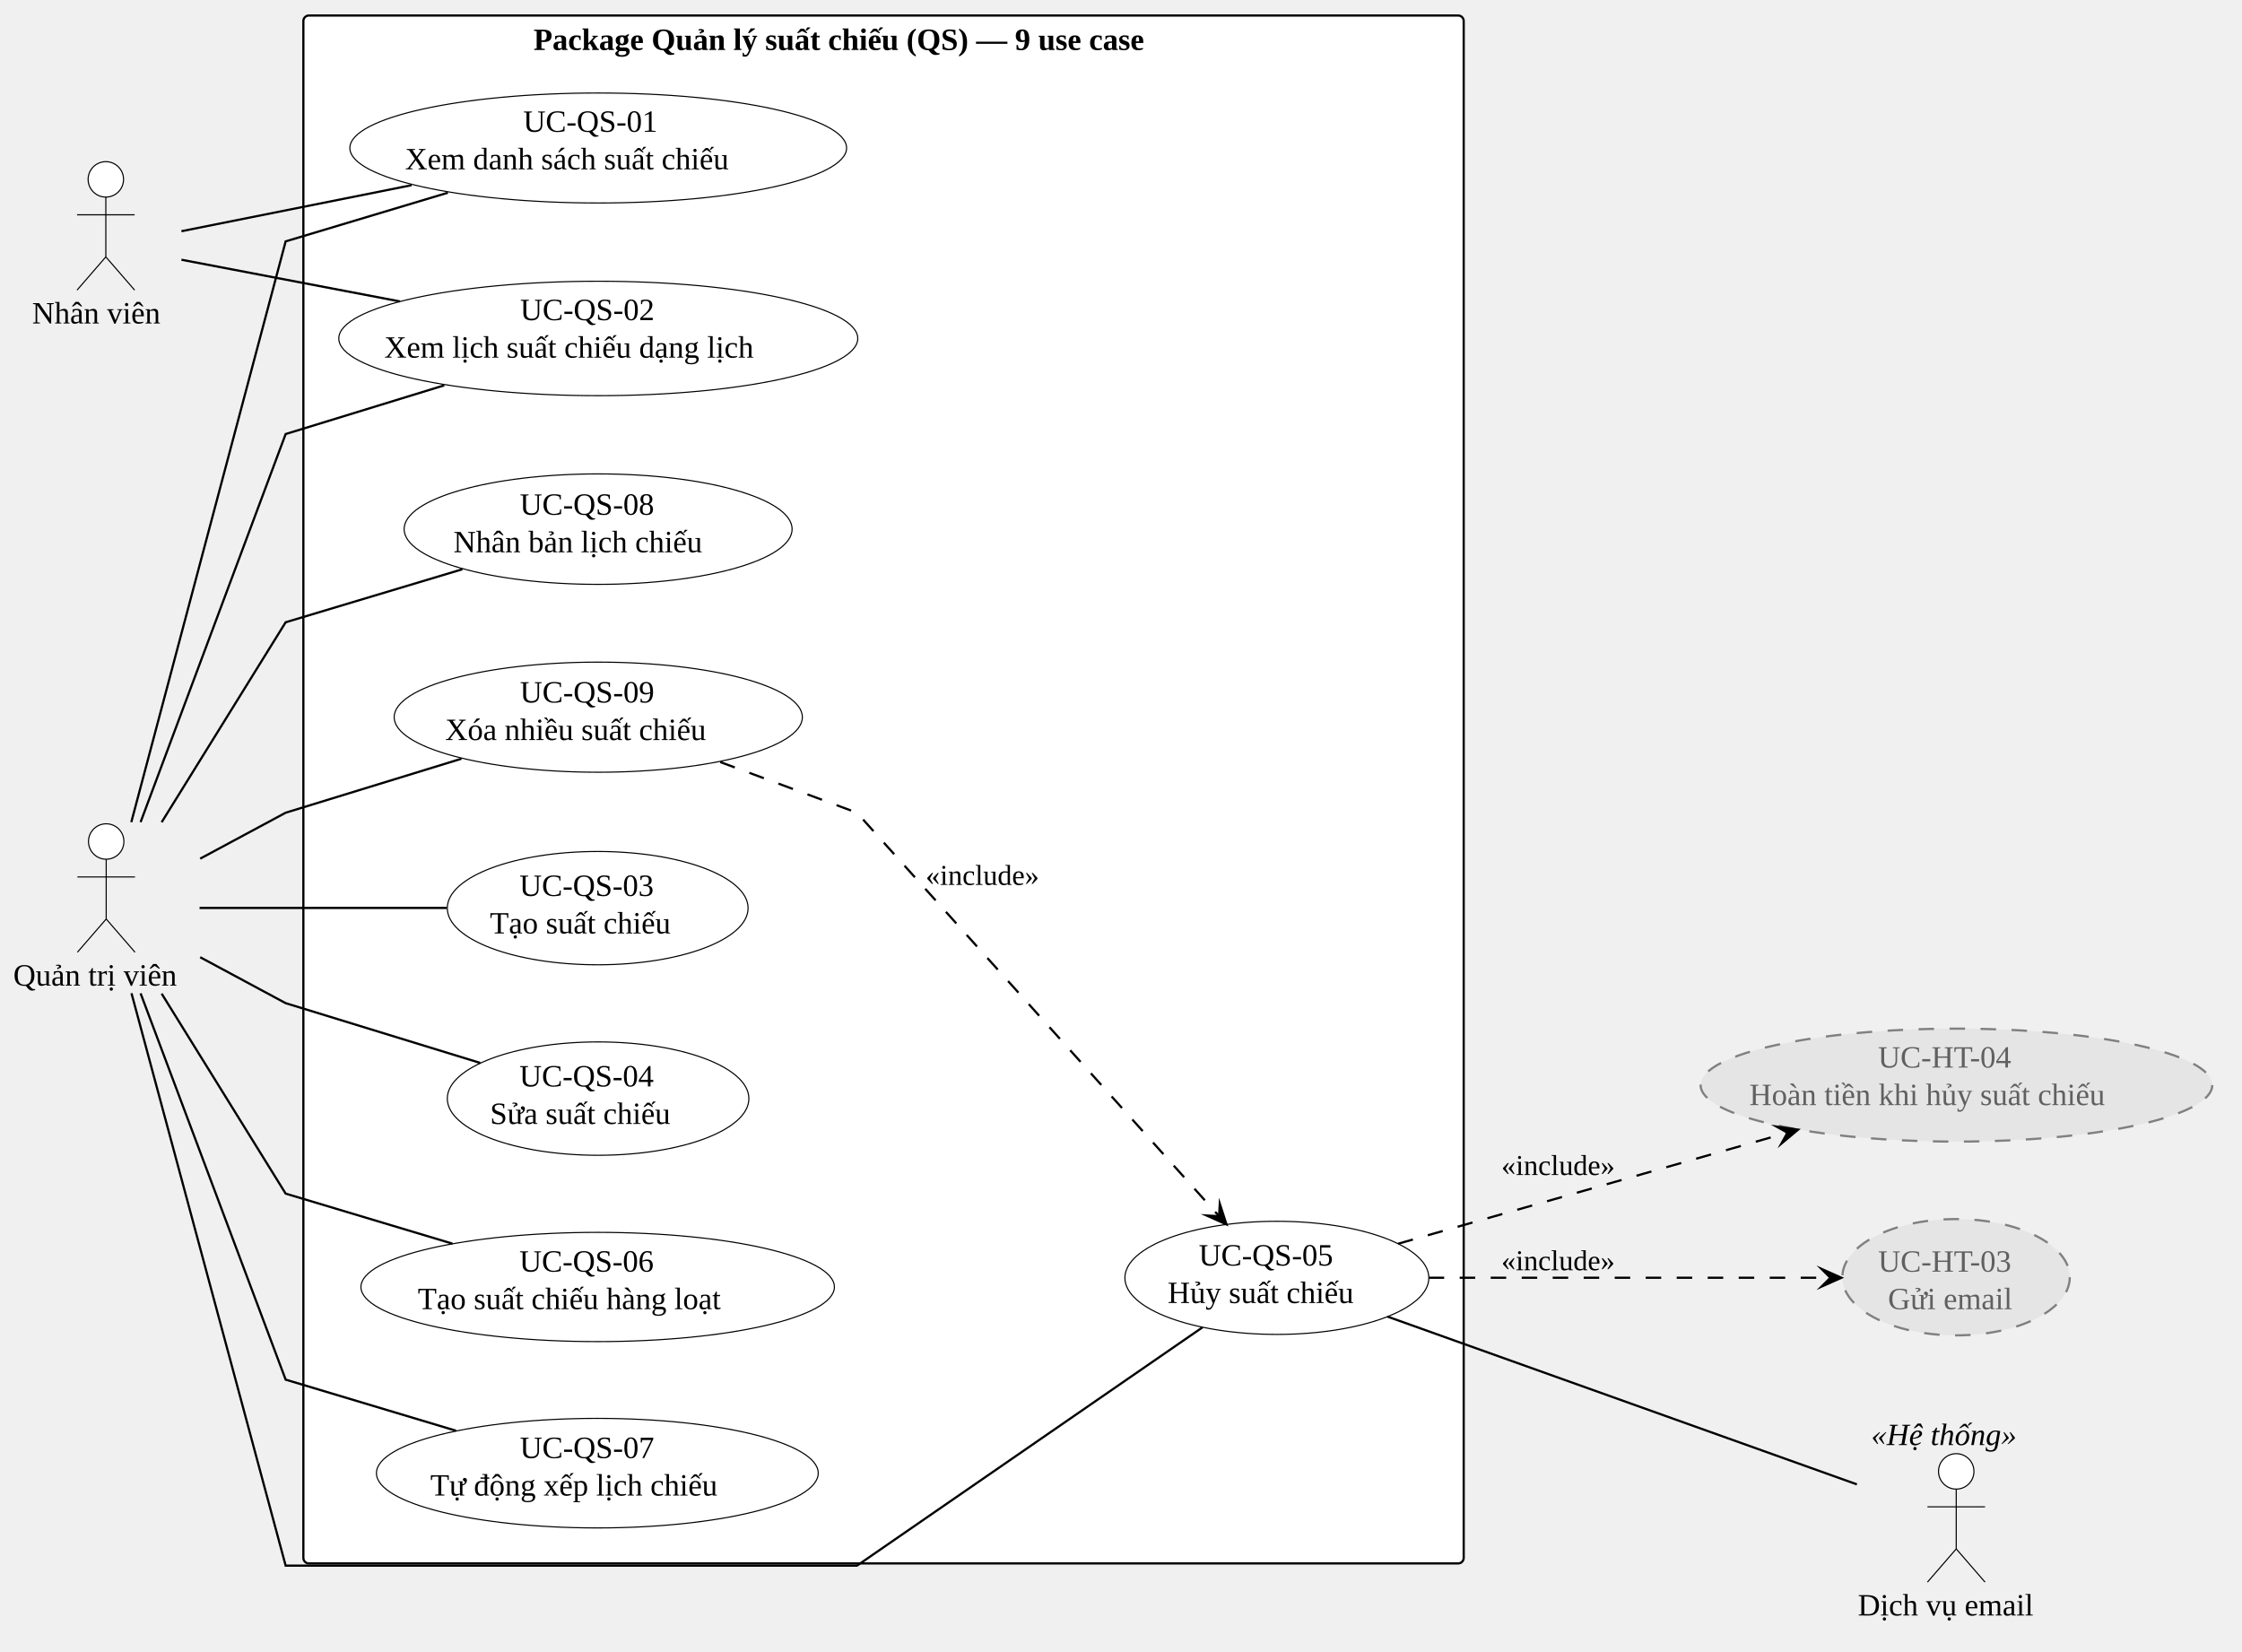
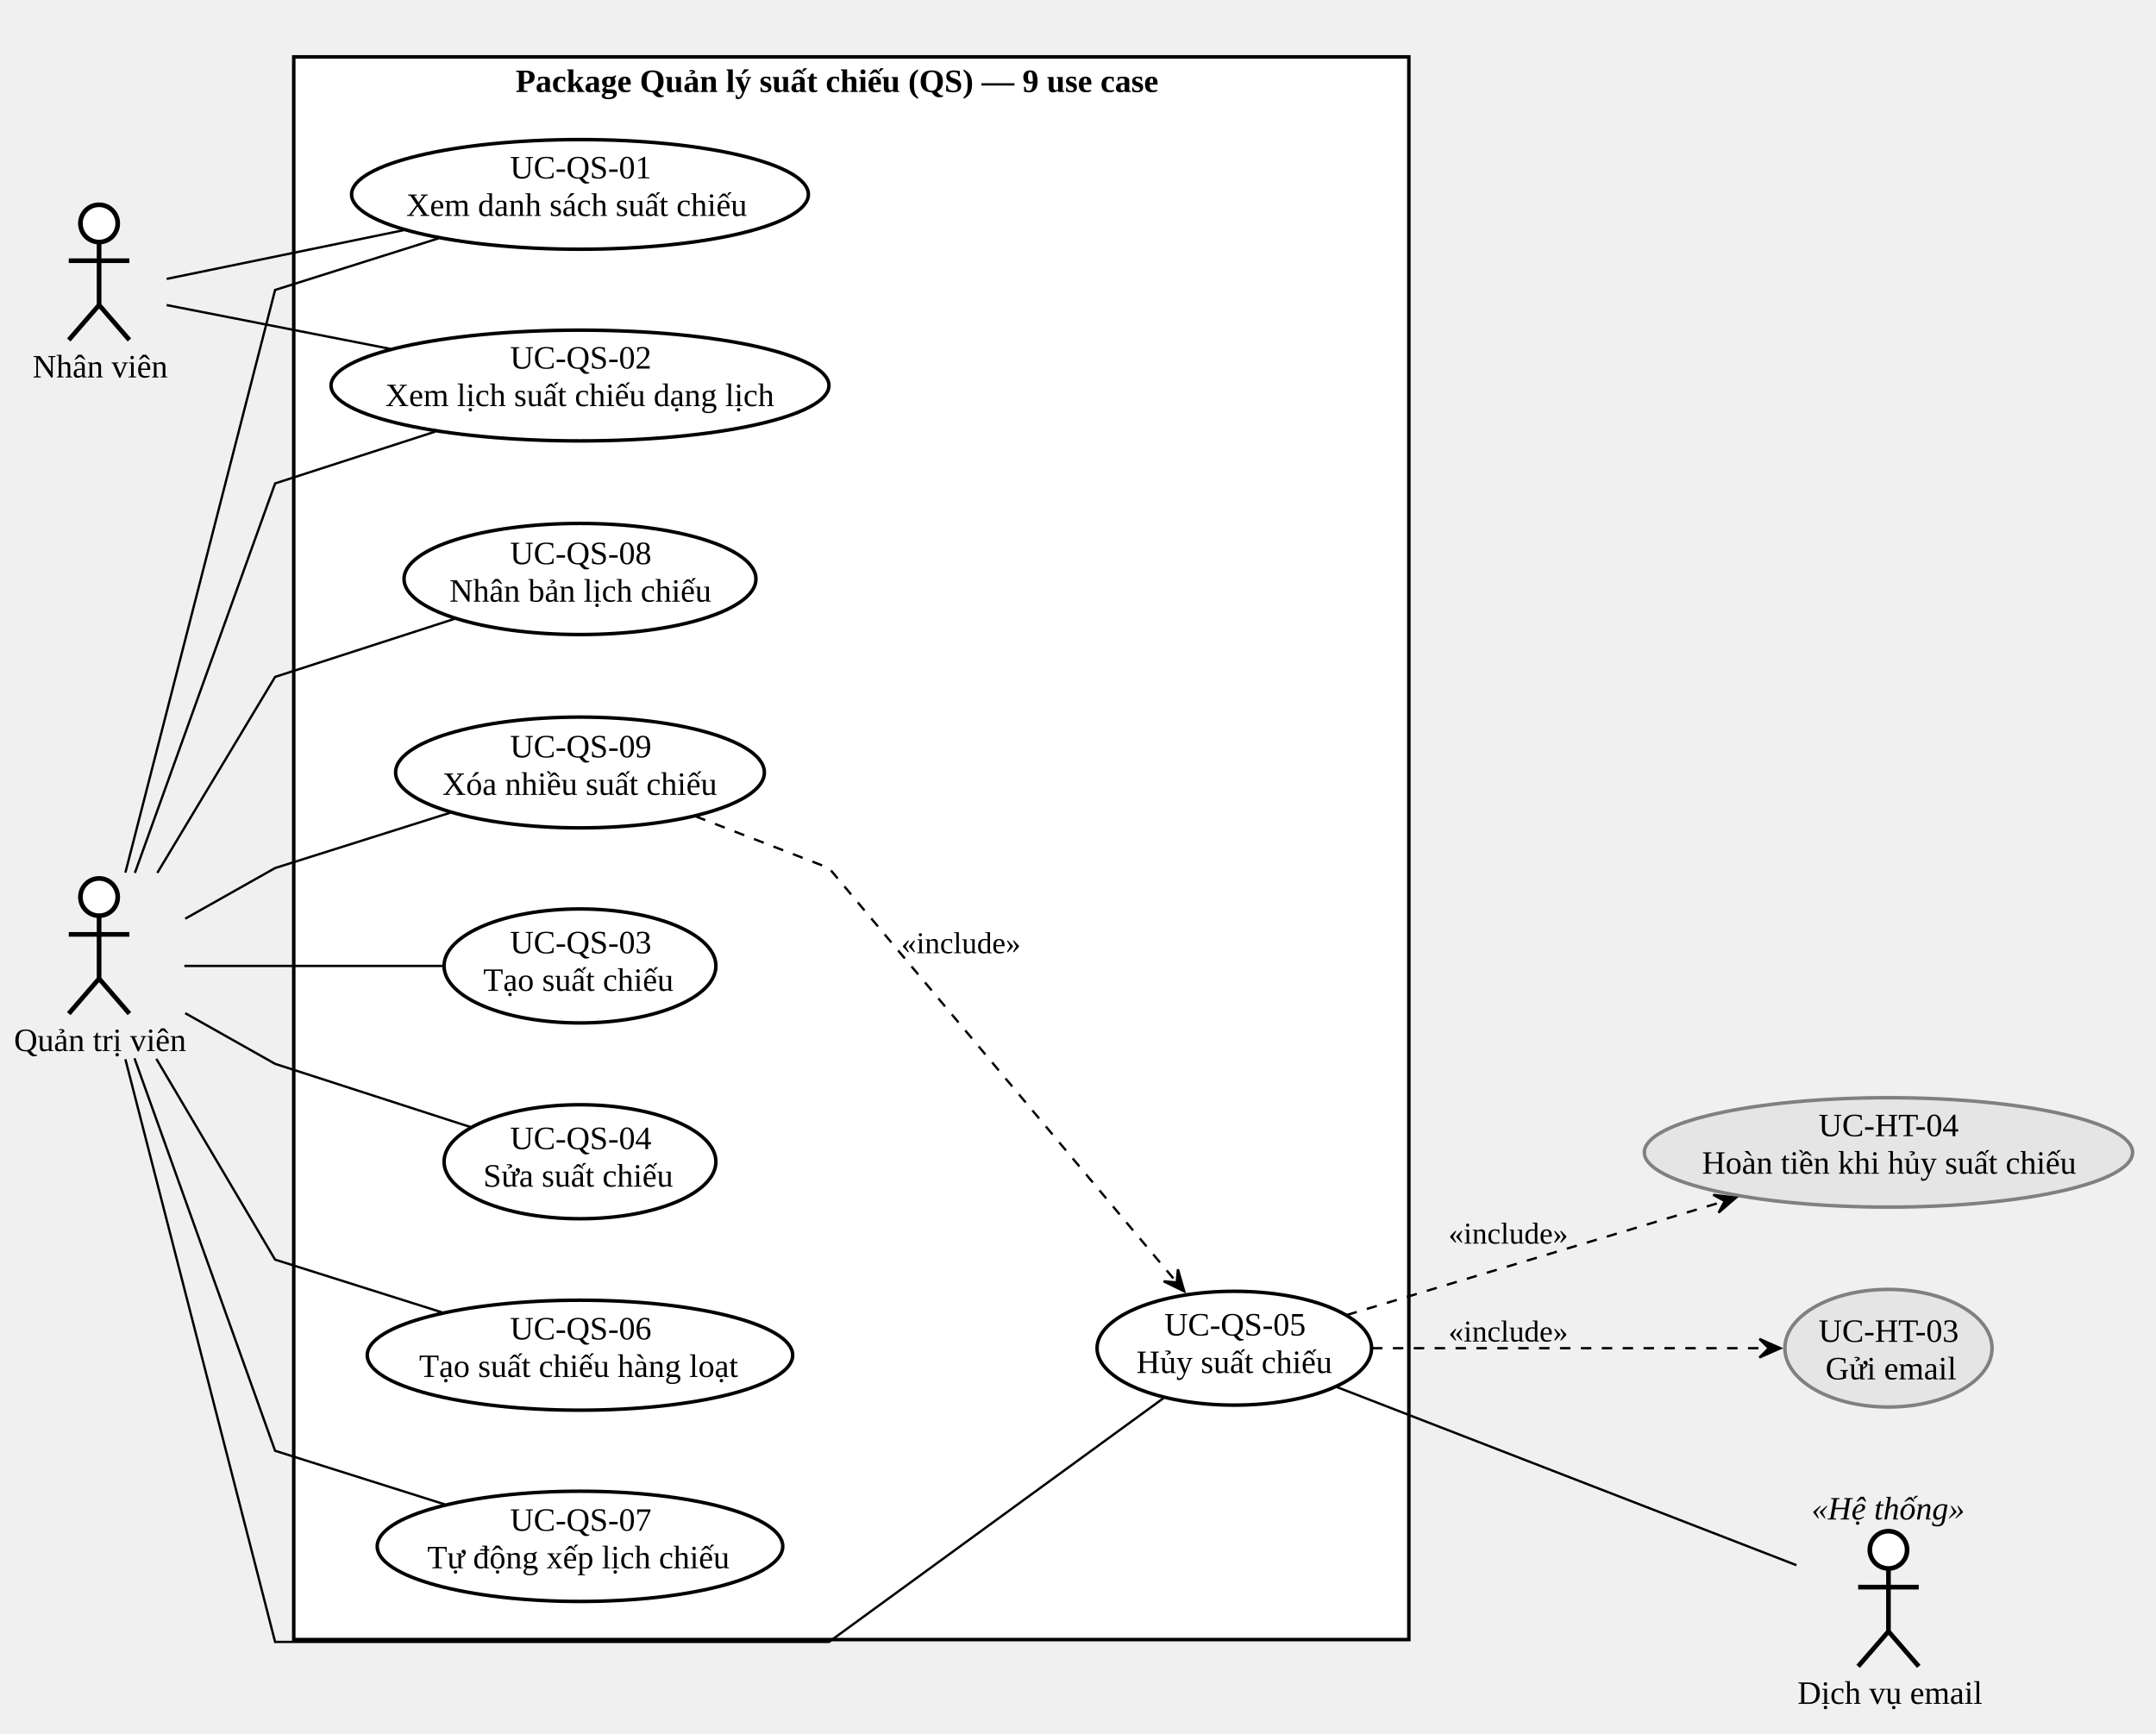
- <svg xmlns="http://www.w3.org/2000/svg" version="1.1" data-diagram-type="DESCRIPTION" style="width:1582px;height:1165px;background:#FFFFFF;" width="1582.813px" height="1165.625px" viewBox="0 0 1582 1165" zoomAndPan="magnify" preserveAspectRatio="none" contentStyleType="text/css">
+ <svg xmlns="http://www.w3.org/2000/svg" contentScriptType="application/ecmascript" contentStyleType="text/css" height="1162.5px" preserveAspectRatio="none" style="width:1445px;height:1162px;" version="1.1" viewBox="0 0 1445 1162" width="1445.312px" zoomAndPan="magnify">
  <defs />
-   <g font-family="sans-serif" lengthAdjust="spacing">
-     <g class="cluster" data-qualified-name="PK" id="ent0003" data-source-line="16">
-       <rect x="214.063" y="10.938" width="818.75" height="1092.188" fill="#FFF" style="stroke:#000;stroke-width:1.563;" rx="3.906" ry="3.906" />
-       <text x="376.473" y="35.254" fill="#000" font-size="21.875" textLength="493.929" font-weight="700" font-family="'Times New Roman'">Package Quản lý suất chiếu (QS) — 9 use case</text>
-     </g>
-     <g class="entity" data-qualified-name="PK.UC_QS_01" id="ent0004" data-source-line="17">
-       <ellipse cx="422.12" cy="104.424" rx="175.245" ry="38.799" fill="#FFF" style="stroke:#000;stroke-width:0.781;" />
-       <text x="369.2" y="92.995" fill="#000" font-size="21.875" textLength="105.84" font-family="'Times New Roman'">UC-QS-01</text>
-       <text x="285.828" y="119.463" fill="#000" font-size="21.875" textLength="272.583" font-family="'Times New Roman'">Xem danh sách suất chiếu</text>
-     </g>
-     <g class="entity" data-qualified-name="PK.UC_QS_02" id="ent0005" data-source-line="18">
-       <ellipse cx="422.157" cy="238.806" rx="183.094" ry="40.369" fill="#FFF" style="stroke:#000;stroke-width:0.781;" />
-       <text x="367.015" y="225.871" fill="#000" font-size="21.875" textLength="110.283" font-family="'Times New Roman'">UC-QS-02</text>
-       <text x="271.152" y="252.339" fill="#000" font-size="21.875" textLength="302.01" font-family="'Times New Roman'">Xem lịch suất chiếu dạng lịch</text>
-     </g>
-     <g class="entity" data-qualified-name="PK.UC_QS_03" id="ent0006" data-source-line="19">
-       <ellipse cx="421.745" cy="640.756" rx="106.12" ry="39.975" fill="#FFF" style="stroke:#000;stroke-width:0.781;" />
-       <text x="366.519" y="632.157" fill="#000" font-size="21.875" textLength="110.454" font-family="'Times New Roman'">UC-QS-03</text>
-       <text x="345.664" y="658.625" fill="#000" font-size="21.875" textLength="152.164" font-family="'Times New Roman'">Tạo suất chiếu</text>
-     </g>
-     <g class="entity" data-qualified-name="PK.UC_QS_04" id="ent0007" data-source-line="20">
-       <ellipse cx="422.024" cy="775.146" rx="106.399" ry="39.99" fill="#FFF" style="stroke:#000;stroke-width:0.781;" />
-       <text x="366.488" y="766.57" fill="#000" font-size="21.875" textLength="111.073" font-family="'Times New Roman'">UC-QS-04</text>
-       <text x="345.766" y="793.038" fill="#000" font-size="21.875" textLength="152.516" font-family="'Times New Roman'">Sửa suất chiếu</text>
-     </g>
-     <g class="entity" data-qualified-name="PK.UC_QS_05" id="ent0008" data-source-line="21">
-       <ellipse cx="900.985" cy="901.626" rx="107.235" ry="39.908" fill="#FFF" style="stroke:#000;stroke-width:0.781;" />
-       <text x="845.865" y="892.926" fill="#000" font-size="21.875" textLength="110.24" font-family="'Times New Roman'">UC-QS-05</text>
-       <text x="823.921" y="919.394" fill="#000" font-size="21.875" textLength="154.129" font-family="'Times New Roman'">Hủy suất chiếu</text>
-     </g>
-     <g class="entity" data-qualified-name="PK.UC_QS_06" id="ent0009" data-source-line="22">
-       <ellipse cx="421.729" cy="908.071" rx="167.042" ry="38.539" fill="#FFF" style="stroke:#000;stroke-width:0.781;" />
-       <text x="366.475" y="897.239" fill="#000" font-size="21.875" textLength="110.507" font-family="'Times New Roman'">UC-QS-06</text>
-       <text x="294.789" y="923.707" fill="#000" font-size="21.875" textLength="253.88" font-family="'Times New Roman'">Tạo suất chiếu hàng loạt</text>
-     </g>
-     <g class="entity" data-qualified-name="PK.UC_QS_07" id="ent0010" data-source-line="23">
-       <ellipse cx="421.494" cy="1039.427" rx="155.869" ry="38.646" fill="#FFF" style="stroke:#000;stroke-width:0.781;" />
-       <text x="366.833" y="1028.765" fill="#000" font-size="21.875" textLength="109.322" font-family="'Times New Roman'">UC-QS-07</text>
-       <text x="303.66" y="1055.233" fill="#000" font-size="21.875" textLength="235.669" font-family="'Times New Roman'">Tự động xếp lịch chiếu</text>
-     </g>
-     <g class="entity" data-qualified-name="PK.UC_QS_08" id="ent0011" data-source-line="24">
-       <ellipse cx="422.043" cy="373.345" rx="136.887" ry="38.97" fill="#FFF" style="stroke:#000;stroke-width:0.781;" />
-       <text x="366.805" y="363.198" fill="#000" font-size="21.875" textLength="110.475" font-family="'Times New Roman'">UC-QS-08</text>
-       <text x="319.979" y="389.666" fill="#000" font-size="21.875" textLength="204.128" font-family="'Times New Roman'">Nhân bản lịch chiếu</text>
-     </g>
-     <g class="entity" data-qualified-name="PK.UC_QS_09" id="ent0012" data-source-line="25">
-       <ellipse cx="422.145" cy="506.028" rx="144.02" ry="38.84" fill="#FFF" style="stroke:#000;stroke-width:0.781;" />
-       <text x="366.891" y="495.674" fill="#000" font-size="21.875" textLength="110.507" font-family="'Times New Roman'">UC-QS-09</text>
-       <text x="314.164" y="522.142" fill="#000" font-size="21.875" textLength="215.962" font-family="'Times New Roman'">Xóa nhiều suất chiếu</text>
-     </g>
-     <g class="entity" data-qualified-name="A_NV" id="ent0001" data-source-line="14">
-       <ellipse cx="74.679" cy="126.563" rx="12.5" ry="12.5" fill="#FFF" style="stroke:#000;stroke-width:0.781;" />
-       <path d="M74.679,139.063 L74.679,181.25 M54.366,151.563 L94.991,151.563 M74.679,181.25 L54.366,204.688 M74.679,181.25 L94.991,204.688" style="stroke:#000;stroke-width:0.781;" fill="none" />
-       <text x="22.656" y="228.223" fill="#000" font-size="21.875" textLength="104.045" font-family="'Times New Roman'">Nhân viên</text>
-     </g>
-     <g class="entity" data-qualified-name="A_QTV" id="ent0002" data-source-line="15">
-       <ellipse cx="74.941" cy="593.75" rx="12.5" ry="12.5" fill="#FFF" style="stroke:#000;stroke-width:0.781;" />
-       <path d="M74.941,606.25 L74.941,648.438 M54.629,618.75 L95.254,618.75 M74.941,648.438 L54.629,671.875 M74.941,648.438 L95.254,671.875" style="stroke:#000;stroke-width:0.781;" fill="none" />
-       <text x="9.375" y="695.41" fill="#000" font-size="21.875" textLength="131.133" font-family="'Times New Roman'">Quản trị viên</text>
-     </g>
-     <g class="entity" data-qualified-name="UC_HT_04" id="ent0013" data-source-line="27">
-       <ellipse cx="1380.506" cy="765.632" rx="180.506" ry="39.851" fill="#E5E5E5" style="stroke:#808080;stroke-width:1.563;stroke-dasharray:10.938,10.938;" />
-       <text x="1325.161" y="753.255" fill="#606060" font-size="21.875" textLength="110.689" font-family="'Times New Roman'">UC-HT-04</text>
-       <text x="1234.398" y="779.723" fill="#606060" font-size="21.875" textLength="292.215" font-family="'Times New Roman'">Hoàn tiền khi hủy suất chiếu</text>
-     </g>
-     <g class="entity" data-qualified-name="UC_HT_03" id="ent0014" data-source-line="28">
-       <ellipse cx="1380.244" cy="901.181" rx="80.244" ry="41.025" fill="#E5E5E5" style="stroke:#808080;stroke-width:1.563;stroke-dasharray:10.938,10.938;" />
-       <text x="1325.209" y="897.283" fill="#606060" font-size="21.875" textLength="110.069" font-family="'Times New Roman'">UC-HT-03</text>
-       <text x="1332.184" y="923.751" fill="#606060" font-size="21.875" textLength="96.12" font-family="'Times New Roman'">Gửi email</text>
-     </g>
-     <g class="entity" data-qualified-name="A_MAIL" id="ent0015" data-source-line="29">
-       <ellipse cx="1380.36" cy="1038.187" rx="12.5" ry="12.5" fill="#FFF" style="stroke:#000;stroke-width:0.781;" />
-       <path d="M1380.36,1050.687 L1380.36,1092.874 M1360.047,1063.187 L1400.672,1063.187 M1380.36,1092.874 L1360.047,1116.312 M1380.36,1092.874 L1400.672,1116.312" style="stroke:#000;stroke-width:0.781;" fill="none" />
-       <text x="1310.938" y="1139.847" fill="#000" font-size="21.875" textLength="138.844" font-family="'Times New Roman'">Dịch vụ email</text>
-       <text x="1320.316" y="1019.629" fill="#000" font-size="21.875" textLength="120.088" font-style="italic" font-family="'Times New Roman'">«Hệ thống»</text>
-     </g>
-     <g class="link" data-entity-1="ent0001" data-entity-2="ent0004" id="lnk16" data-source-line="30" data-link-type="association">
-       <path d="M128.031,163.141 C170.922,154.562 233.906,141.969 290.453,130.656" style="stroke:#000;stroke-width:1.563;" fill="none" id="A_NV-UC_QS_01" />
-     </g>
-     <g class="link" data-entity-1="ent0001" data-entity-2="ent0005" id="lnk17" data-source-line="31" data-link-type="association">
-       <path d="M128.031,183.266 C168.859,191.062 227.906,202.328 282.25,212.703" style="stroke:#000;stroke-width:1.563;" fill="none" id="A_NV-UC_QS_02" />
-     </g>
-     <g class="link" data-entity-1="ent0002" data-entity-2="ent0004" id="lnk18" data-source-line="32" data-link-type="association">
-       <path d="M92.641,580.109 C126.406,453.078 201.563,170.313 201.563,170.313 C201.563,170.313 259.719,152.859 316.063,135.969" style="stroke:#000;stroke-width:1.563;" fill="none" id="A_QTV-UC_QS_01" />
-     </g>
-     <g class="link" data-entity-1="ent0002" data-entity-2="ent0005" id="lnk19" data-source-line="33" data-link-type="association">
-       <path d="M99.203,580.078 C135.219,483.719 201.563,306.25 201.563,306.25 C201.563,306.25 257.969,288.922 313.5,271.875" style="stroke:#000;stroke-width:1.563;" fill="none" id="A_QTV-UC_QS_02" />
-     </g>
-     <g class="link" data-entity-1="ent0002" data-entity-2="ent0006" id="lnk20" data-source-line="34" data-link-type="association">
-       <path d="M140.813,640.625 C189.781,640.625 258.266,640.625 315.172,640.625" style="stroke:#000;stroke-width:1.563;" fill="none" id="A_QTV-UC_QS_03" />
-     </g>
-     <g class="link" data-entity-1="ent0002" data-entity-2="ent0007" id="lnk21" data-source-line="35" data-link-type="association">
-       <path d="M141.266,675.406 C171.766,691.797 201.563,707.813 201.563,707.813 C201.563,707.813 276.672,730.875 338.859,749.984" style="stroke:#000;stroke-width:1.563;" fill="none" id="A_QTV-UC_QS_04" />
-     </g>
-     <g class="link" data-entity-1="ent0002" data-entity-2="ent0008" id="lnk22" data-source-line="36" data-link-type="association">
-       <path d="M92.781,700.813 C126.594,826.375 201.563,1104.688 201.563,1104.688 C201.563,1104.688 604.688,1104.688 604.688,1104.688 C604.688,1104.688 764.375,994.563 848.594,936.484" style="stroke:#000;stroke-width:1.563;" fill="none" id="A_QTV-UC_QS_05" />
-     </g>
-     <g class="link" data-entity-1="ent0002" data-entity-2="ent0009" id="lnk23" data-source-line="37" data-link-type="association">
-       <path d="M114.063,701.094 C150.891,760.469 201.563,842.188 201.563,842.188 C201.563,842.188 261.938,860.297 319.266,877.5" style="stroke:#000;stroke-width:1.563;" fill="none" id="A_QTV-UC_QS_06" />
-     </g>
-     <g class="link" data-entity-1="ent0002" data-entity-2="ent0010" id="lnk24" data-source-line="38" data-link-type="association">
-       <path d="M99.203,700.891 C135.219,796.797 201.563,973.438 201.563,973.438 C201.563,973.438 263.75,992.094 321.813,1009.516" style="stroke:#000;stroke-width:1.563;" fill="none" id="A_QTV-UC_QS_07" />
-     </g>
-     <g class="link" data-entity-1="ent0002" data-entity-2="ent0011" id="lnk25" data-source-line="39" data-link-type="association">
-       <path d="M114.063,580.156 C150.891,520.781 201.563,439.063 201.563,439.063 C201.563,439.063 266.984,419.438 326.266,401.656" style="stroke:#000;stroke-width:1.563;" fill="none" id="A_QTV-UC_QS_08" />
-     </g>
-     <g class="link" data-entity-1="ent0002" data-entity-2="ent0012" id="lnk26" data-source-line="40" data-link-type="association">
-       <path d="M141.266,605.844 C171.766,589.453 201.563,573.438 201.563,573.438 C201.563,573.438 266.516,553.484 325.641,535.328" style="stroke:#000;stroke-width:1.563;" fill="none" id="A_QTV-UC_QS_09" />
-     </g>
-     <g class="link" data-entity-1="ent0008" data-entity-2="ent0015" id="lnk27" data-source-line="41" data-link-type="association">
-       <path d="M978.906,928.922 C1070.469,961.656 1222.359,1015.922 1310.266,1047.344" style="stroke:#000;stroke-width:1.563;" fill="none" id="UC_QS_05-A_MAIL" />
-     </g>
-     <g class="link" data-entity-1="ent0008" data-entity-2="ent0013" id="lnk28" data-source-line="42" data-link-type="dependency">
-       <path d="M986.453,877.578 C1065,855.156 1175.237,823.72 1261.268,799.189" style="stroke:#000;stroke-width:1.563;stroke-dasharray:10.938,10.938;" fill="none" id="UC_QS_05-to-UC_HT_04" />
-       <polygon points="1268.781,797.047,1253.544,794.893,1261.268,799.189,1256.972,806.913,1268.781,797.047" fill="#000" style="stroke:#000;stroke-width:1.563;stroke-linejoin:miter;stroke-miterlimit:10;" />
-       <text x="1059.375" y="829.053" fill="#000" font-size="20.313" textLength="93.4" font-family="'Times New Roman'">«include»</text>
-     </g>
-     <g class="link" data-entity-1="ent0008" data-entity-2="ent0014" id="lnk29" data-source-line="43" data-link-type="dependency">
-       <path d="M1008.109,901.563 C1096.125,901.563 1211.719,901.563 1291.531,901.563" style="stroke:#000;stroke-width:1.563;stroke-dasharray:10.938,10.938;" fill="none" id="UC_QS_05-to-UC_HT_03" />
-       <polygon points="1299.344,901.563,1285.281,895.313,1291.531,901.563,1285.281,907.813,1299.344,901.563" fill="#000" style="stroke:#000;stroke-width:1.563;stroke-linejoin:miter;stroke-miterlimit:10;" />
-       <text x="1059.375" y="896.24" fill="#000" font-size="20.313" textLength="93.4" font-family="'Times New Roman'">«include»</text>
-     </g>
-     <g class="link" data-entity-1="ent0012" data-entity-2="ent0008" id="lnk30" data-source-line="44" data-link-type="dependency">
-       <path d="M508.219,537.688 C555.391,555.172 604.688,573.438 604.688,573.438 C604.688,573.438 782.843,771.921 860.218,858.108" style="stroke:#000;stroke-width:1.563;stroke-dasharray:10.938,10.938;" fill="none" id="UC_QS_09-to-UC_QS_05" />
-       <polygon points="865.438,863.922,860.694,849.282,860.218,858.108,851.392,857.633,865.438,863.922" fill="#000" style="stroke:#000;stroke-width:1.563;stroke-linejoin:miter;stroke-miterlimit:10;" />
-       <text x="653.125" y="624.365" fill="#000" font-size="20.313" textLength="93.4" font-family="'Times New Roman'">«include»</text>
-     </g>
+   <g>
+     <rect fill="#FFFFFF" height="1060.938" style="stroke: #000000; stroke-width: 2.344;" width="747.375" x="196.875" y="38.125" />
+     <text fill="#000000" font-family="Times New Roman" font-size="21.875" font-weight="bold" lengthAdjust="spacingAndGlyphs" textLength="450" x="345.562" y="61.672">Package Quản lý suất chiếu (QS) — 9 use case</text>
+     <ellipse cx="388.715" cy="130.315" fill="#FFFFFF" rx="153.075" ry="36.752" style="stroke: #000000; stroke-width: 2.344;" />
+     <text fill="#000000" font-family="Times New Roman" font-size="21.875" lengthAdjust="spacingAndGlyphs" textLength="93.75" x="341.84" y="119.577">UC-QS-01</text>
+     <text fill="#000000" font-family="Times New Roman" font-size="21.875" lengthAdjust="spacingAndGlyphs" textLength="232.812" x="272.309" y="144.731">Xem danh sách suất chiếu</text>
+     <ellipse cx="388.724" cy="258.432" fill="#FFFFFF" rx="166.849" ry="37.12" style="stroke: #000000; stroke-width: 2.344;" />
+     <text fill="#000000" font-family="Times New Roman" font-size="21.875" lengthAdjust="spacingAndGlyphs" textLength="93.75" x="341.849" y="247.07">UC-QS-02</text>
+     <text fill="#000000" font-family="Times New Roman" font-size="21.875" lengthAdjust="spacingAndGlyphs" textLength="260.938" x="258.255" y="272.224">Xem lịch suất chiếu dạng lịch</text>
+     <ellipse cx="388.716" cy="647.502" fill="#FFFFFF" rx="91.091" ry="38.205" style="stroke: #000000; stroke-width: 2.344;" />
+     <text fill="#000000" font-family="Times New Roman" font-size="21.875" lengthAdjust="spacingAndGlyphs" textLength="93.75" x="341.841" y="639.031">UC-QS-03</text>
+     <text fill="#000000" font-family="Times New Roman" font-size="21.875" lengthAdjust="spacingAndGlyphs" textLength="129.688" x="323.873" y="664.185">Tạo suất chiếu</text>
+     <ellipse cx="388.716" cy="778.752" fill="#FFFFFF" rx="91.091" ry="38.205" style="stroke: #000000; stroke-width: 2.344;" />
+     <text fill="#000000" font-family="Times New Roman" font-size="21.875" lengthAdjust="spacingAndGlyphs" textLength="93.75" x="341.841" y="770.281">UC-QS-04</text>
+     <text fill="#000000" font-family="Times New Roman" font-size="21.875" lengthAdjust="spacingAndGlyphs" textLength="129.688" x="323.873" y="795.435">Sửa suất chiếu</text>
+     <ellipse cx="827.264" cy="903.747" fill="#FFFFFF" rx="91.998" ry="38.154" style="stroke: #000000; stroke-width: 2.344;" />
+     <text fill="#000000" font-family="Times New Roman" font-size="21.875" lengthAdjust="spacingAndGlyphs" textLength="93.75" x="780.389" y="895.199">UC-QS-05</text>
+     <text fill="#000000" font-family="Times New Roman" font-size="21.875" lengthAdjust="spacingAndGlyphs" textLength="131.25" x="761.639" y="920.353">Hủy suất chiếu</text>
+     <ellipse cx="388.711" cy="908.436" fill="#FFFFFF" rx="142.571" ry="36.858" style="stroke: #000000; stroke-width: 2.344;" />
+     <text fill="#000000" font-family="Times New Roman" font-size="21.875" lengthAdjust="spacingAndGlyphs" textLength="93.75" x="341.836" y="897.867">UC-QS-06</text>
+     <text fill="#000000" font-family="Times New Roman" font-size="21.875" lengthAdjust="spacingAndGlyphs" textLength="215.625" x="280.899" y="923.021">Tạo suất chiếu hàng loạt</text>
+     <ellipse cx="388.72" cy="1036.564" fill="#FFFFFF" rx="135.908" ry="36.939" style="stroke: #000000; stroke-width: 2.344;" />
+     <text fill="#000000" font-family="Times New Roman" font-size="21.875" lengthAdjust="spacingAndGlyphs" textLength="93.75" x="341.845" y="1026.126">UC-QS-07</text>
+     <text fill="#000000" font-family="Times New Roman" font-size="21.875" lengthAdjust="spacingAndGlyphs" textLength="204.688" x="286.377" y="1051.28">Tự động xếp lịch chiếu</text>
+     <ellipse cx="388.722" cy="388.12" fill="#FFFFFF" rx="117.941" ry="37.245" style="stroke: #000000; stroke-width: 2.344;" />
+     <text fill="#000000" font-family="Times New Roman" font-size="21.875" lengthAdjust="spacingAndGlyphs" textLength="93.75" x="341.847" y="378.168">UC-QS-08</text>
+     <text fill="#000000" font-family="Times New Roman" font-size="21.875" lengthAdjust="spacingAndGlyphs" textLength="175" x="301.222" y="403.322">Nhân bản lịch chiếu</text>
+     <ellipse cx="388.718" cy="517.819" fill="#FFFFFF" rx="123.593" ry="37.132" style="stroke: #000000; stroke-width: 2.344;" />
+     <text fill="#000000" font-family="Times New Roman" font-size="21.875" lengthAdjust="spacingAndGlyphs" textLength="93.75" x="341.843" y="507.688">UC-QS-09</text>
+     <text fill="#000000" font-family="Times New Roman" font-size="21.875" lengthAdjust="spacingAndGlyphs" textLength="184.375" x="296.53" y="532.842">Xóa nhiều suất chiếu</text>
+     <ellipse cx="66.406" cy="149.766" fill="#FFFFFF" rx="12.5" ry="12.5" style="stroke: #000000; stroke-width: 3.125;" />
+     <path d="M66.406,162.266 L66.406,204.453 M46.094,174.766 L86.719,174.766 M66.406,204.453 L46.094,227.891 M66.406,204.453 L86.719,227.891 " fill="none" style="stroke: #000000; stroke-width: 3.125;" />
+     <text fill="#000000" font-family="Times New Roman" font-size="21.875" lengthAdjust="spacingAndGlyphs" textLength="89.062" x="21.875" y="253">Nhân viên</text>
+     <ellipse cx="66.406" cy="601.328" fill="#FFFFFF" rx="12.5" ry="12.5" style="stroke: #000000; stroke-width: 3.125;" />
+     <path d="M66.406,613.828 L66.406,656.016 M46.094,626.328 L86.719,626.328 M66.406,656.016 L46.094,679.453 M66.406,656.016 L86.719,679.453 " fill="none" style="stroke: #000000; stroke-width: 3.125;" />
+     <text fill="#000000" font-family="Times New Roman" font-size="21.875" lengthAdjust="spacingAndGlyphs" textLength="114.062" x="9.375" y="704.563">Quản trị viên</text>
+     <ellipse cx="1265.691" cy="772.497" fill="#E5E5E5" rx="163.613" ry="36.669" style="stroke: #808080; stroke-width: 2.344;" />
+     <text fill="#000000" font-family="Times New Roman" font-size="21.875" lengthAdjust="spacingAndGlyphs" textLength="93.75" x="1218.816" y="761.624">UC-HT-04</text>
+     <text fill="#000000" font-family="Times New Roman" font-size="21.875" lengthAdjust="spacingAndGlyphs" textLength="250" x="1140.691" y="786.778">Hoàn tiền khi hủy suất chiếu</text>
+     <ellipse cx="1265.689" cy="903.754" fill="#E5E5E5" rx="69.424" ry="39.426" style="stroke: #808080; stroke-width: 2.344;" />
+     <text fill="#000000" font-family="Times New Roman" font-size="21.875" lengthAdjust="spacingAndGlyphs" textLength="93.75" x="1218.814" y="899.48">UC-HT-03</text>
+     <text fill="#000000" font-family="Times New Roman" font-size="21.875" lengthAdjust="spacingAndGlyphs" textLength="84.375" x="1223.502" y="924.635">Gửi email</text>
+     <ellipse cx="1265.688" cy="1038.904" fill="#FFFFFF" rx="12.5" ry="12.5" style="stroke: #000000; stroke-width: 3.125;" />
+     <path d="M1265.688,1051.404 L1265.688,1093.592 M1245.375,1063.904 L1286,1063.904 M1265.688,1093.592 L1245.375,1117.029 M1265.688,1093.592 L1286,1117.029 " fill="none" style="stroke: #000000; stroke-width: 3.125;" />
+     <text fill="#000000" font-family="Times New Roman" font-size="21.875" lengthAdjust="spacingAndGlyphs" textLength="121.875" x="1204.75" y="1142.139">Dịch vụ email</text>
+     <text fill="#000000" font-family="Times New Roman" font-size="21.875" font-style="italic" lengthAdjust="spacingAndGlyphs" textLength="103.125" x="1214.125" y="1018.547">«Hệ thống»</text>
+     <path d="M111.688,186.953 C152.484,178.562 215.219,165.672 270.531,154.297 " fill="none" id="A_NV-UC_QS_01" style="stroke: #000000; stroke-width: 1.562;" />
+     <path d="M111.688,204.5 C150.266,212.047 208.469,223.453 261.438,233.828 " fill="none" id="A_NV-UC_QS_02" style="stroke: #000000; stroke-width: 1.562;" />
+     <path d="M84.031,584.969 C115.969,460.672 184.375,194.375 184.375,194.375 C184.375,194.375 240.766,176.562 294.078,159.719 " fill="none" id="A_QTV-UC_QS_01" style="stroke: #000000; stroke-width: 1.562;" />
+     <path d="M90.406,585.141 C124.234,491.156 184.375,324.062 184.375,324.062 C184.375,324.062 239.109,306.359 291.703,289.328 " fill="none" id="A_QTV-UC_QS_02" style="stroke: #000000; stroke-width: 1.562;" />
+     <path d="M123.562,647.5 C171.438,647.5 241.406,647.5 297.234,647.5 " fill="none" id="A_QTV-UC_QS_03" style="stroke: #000000; stroke-width: 1.562;" />
+     <path d="M124.125,679.156 C153.891,695.938 184.375,713.125 184.375,713.125 C184.375,713.125 257.281,736.719 315.672,755.609 " fill="none" id="A_QTV-UC_QS_04" style="stroke: #000000; stroke-width: 1.562;" />
+     <path d="M84.031,710.031 C115.969,834.328 184.375,1100.625 184.375,1100.625 C184.375,1100.625 555.578,1100.625 555.578,1100.625 C555.578,1100.625 702.812,993.312 779.875,937.156 " fill="none" id="A_QTV-UC_QS_05" style="stroke: #000000; stroke-width: 1.562;" />
+     <path d="M104.797,709.797 C138.906,767.469 184.375,844.375 184.375,844.375 C184.375,844.375 242.453,862.719 296.438,879.781 " fill="none" id="A_QTV-UC_QS_06" style="stroke: #000000; stroke-width: 1.562;" />
+     <path d="M90.141,709.391 C123.906,803.688 184.375,972.5 184.375,972.5 C184.375,972.5 243.734,991.25 298.219,1008.469 " fill="none" id="A_QTV-UC_QS_07" style="stroke: #000000; stroke-width: 1.562;" />
+     <path d="M105.438,585.125 C139.469,528.5 184.375,453.75 184.375,453.75 C184.375,453.75 248.531,432.984 304.688,414.812 " fill="none" id="A_QTV-UC_QS_08" style="stroke: #000000; stroke-width: 1.562;" />
+     <path d="M124.125,615.844 C153.891,599.062 184.375,581.875 184.375,581.875 C184.375,581.875 246.328,562.312 301.75,544.797 " fill="none" id="A_QTV-UC_QS_09" style="stroke: #000000; stroke-width: 1.562;" />
+     <path d="M895.875,929.75 C980.062,962.391 1123.203,1017.875 1204,1049.188 " fill="none" id="UC_QS_05-A_MAIL" style="stroke: #000000; stroke-width: 1.562;" />
+     <path d="M902.656,881.484 C972.234,860.516 1077.312,828.828 1156.266,805.031 " fill="none" id="UC_QS_05-UC_HT_04" style="stroke: #000000; stroke-width: 1.562; stroke-dasharray: 7.0,7.0;" />
+     <polygon fill="#000000" points="1163.484,802.844,1148.216,800.919,1156.004,805.099,1151.825,812.887,1163.484,802.844" style="stroke: #000000; stroke-width: 1.562;" />
+     <text fill="#000000" font-family="Times New Roman" font-size="20.312" lengthAdjust="spacingAndGlyphs" textLength="82.812" x="970.812" y="833.651">«include»</text>
+     <path d="M919.547,903.75 C998.234,903.75 1110.953,903.75 1185.781,903.75 " fill="none" id="UC_QS_05-UC_HT_03" style="stroke: #000000; stroke-width: 1.562; stroke-dasharray: 7.0,7.0;" />
+     <polygon fill="#000000" points="1193.266,903.75,1179.203,897.5,1185.453,903.75,1179.203,910,1193.266,903.75" style="stroke: #000000; stroke-width: 1.562;" />
+     <text fill="#000000" font-family="Times New Roman" font-size="20.312" lengthAdjust="spacingAndGlyphs" textLength="82.812" x="970.812" y="899.276">«include»</text>
+     <path d="M466.156,547.219 C509.609,564.062 555.578,581.875 555.578,581.875 C555.578,581.875 714.828,771.641 788.781,859.766 " fill="none" id="UC_QS_09-UC_QS_05" style="stroke: #000000; stroke-width: 1.562; stroke-dasharray: 7.0,7.0;" />
+     <polygon fill="#000000" points="793.719,865.641,789.463,850.852,788.695,859.657,779.89,858.889,793.719,865.641" style="stroke: #000000; stroke-width: 1.562;" />
+     <text fill="#000000" font-family="Times New Roman" font-size="20.312" lengthAdjust="spacingAndGlyphs" textLength="82.812" x="604.016" y="638.979">«include»</text>
  </g>
</svg>
